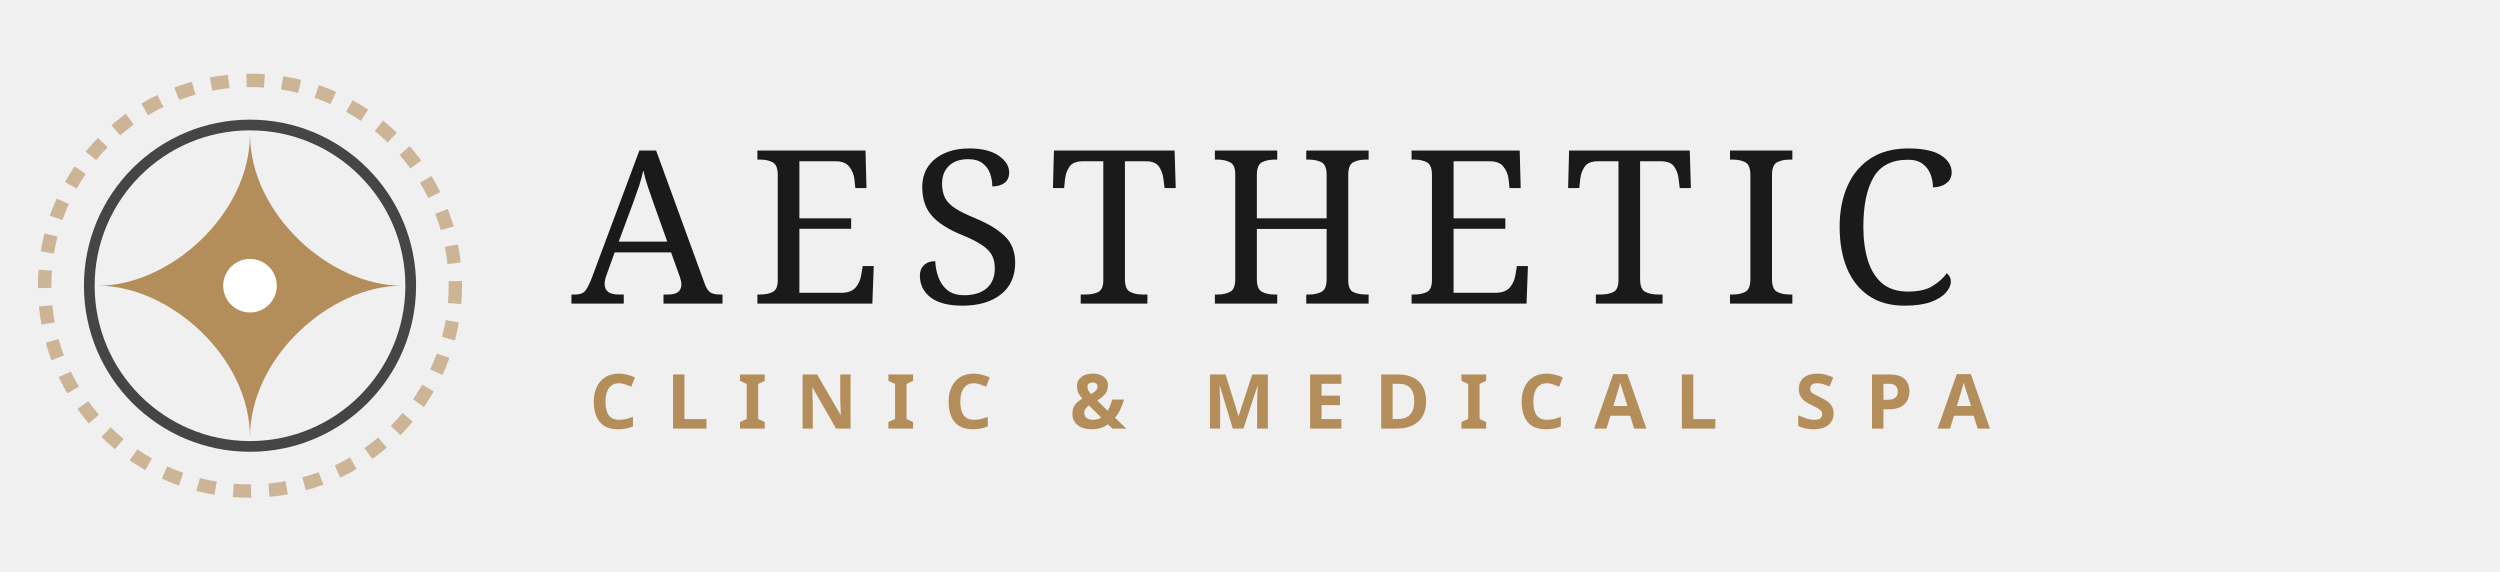
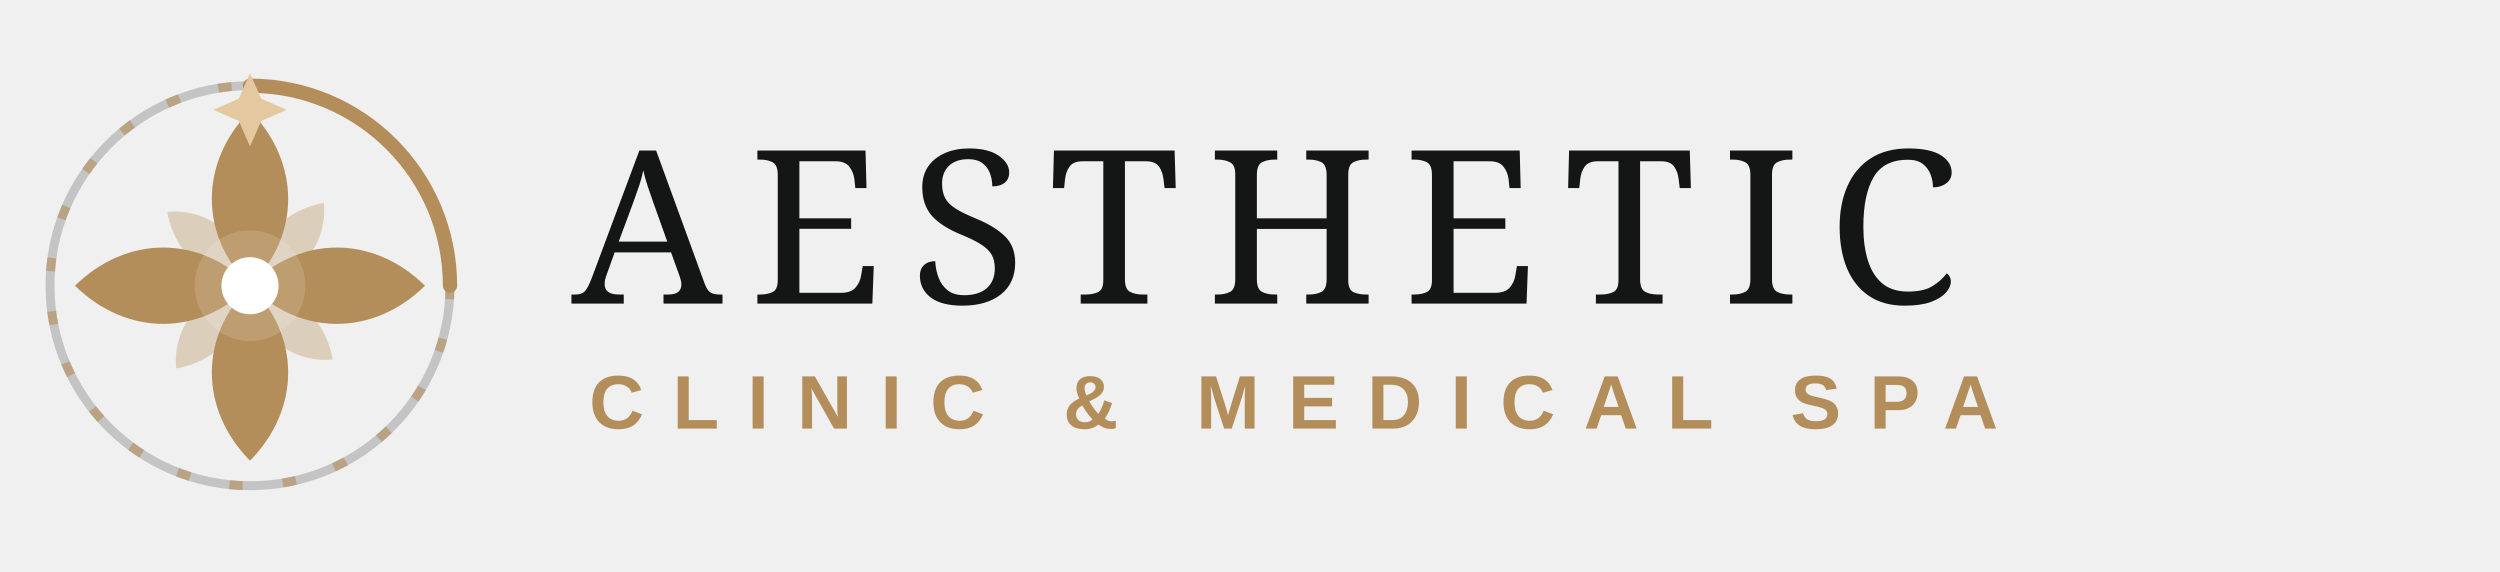
<svg xmlns="http://www.w3.org/2000/svg" viewBox="0 0 280 64" fill="none">
-   <g transform="translate(4, 8)">
-     <circle cx="24" cy="24" r="23" stroke="#B48E5A" stroke-width="1.5" stroke-dasharray="2 2" opacity="0.6" />
-     <circle cx="24" cy="24" r="18" stroke="#1A1A1A" stroke-width="1.2" opacity="0.8" />
-     <path d="M24 7 C24 16 33 24 41 24 C33 24 24 32 24 41 C24 32 15 24 7 24 C15 24 24 16 24 7 Z" fill="#B48E5A" />
-     <circle cx="24" cy="24" r="3" fill="#FFFFFF" />
+   <style>
+   .ae-lg-ring{fill:none;stroke:#141615;stroke-width:1;opacity:.2}
+   .ae-lg-dash{fill:none;stroke:#B48E5A;stroke-width:1;stroke-dasharray:1.5 4.5;opacity:.6;transform-origin:24px 24px;animation:aeSpin 26s linear infinite}
+   .ae-lg-arc{fill:none;stroke:#B48E5A;stroke-width:1.6;stroke-linecap:round;transform-origin:24px 24px;animation:aeSpin 9s ease-in-out infinite}
+   .ae-lg-petal{fill:#B48E5A;transform-origin:24px 24px;animation:aeBreathe 6s ease-in-out infinite}
+   .ae-lg-petals g:nth-child(2) .ae-lg-petal{animation-delay:-1.5s}
+   .ae-lg-petals g:nth-child(3) .ae-lg-petal{animation-delay:-3s}
+   .ae-lg-petals g:nth-child(4) .ae-lg-petal{animation-delay:-4.5s}
+   .ae-lg-leaf{fill:#B48E5A;opacity:.35;transform-origin:24px 24px;animation:aeBreathe 6s ease-in-out infinite reverse}
+   .ae-lg-halo{fill:#FFFFFF;opacity:.14;transform-origin:24px 24px;animation:aePulse 4.5s ease-in-out infinite}
+   .ae-lg-core{fill:#FFFFFF}
+   .ae-lg-orbit{transform-origin:24px 24px;animation:aeSpin 14s linear infinite}
+   .ae-lg-spark{fill:#E4C89F;animation:aeTwinkle 3.2s ease-in-out infinite}
+   @keyframes aeSpin{to{transform:rotate(360deg)}}
+   @keyframes aeBreathe{0%,100%{transform:scale(1)}50%{transform:scale(1.07)}}
+   @keyframes aePulse{0%,100%{transform:scale(1);opacity:.14}50%{transform:scale(1.45);opacity:.05}}
+   @keyframes aeTwinkle{0%,100%{opacity:1}50%{opacity:.35}}
+   @media (prefers-reduced-motion:reduce){*{animation:none!important}}
+ </style>
+   <g class="ae-lg-mark" transform="translate(4 8)">
+     <circle class="ae-lg-ring" cx="24" cy="24" r="22.4" />
+     <circle class="ae-lg-dash" cx="24" cy="24" r="22.4" />
+     <path class="ae-lg-arc" d="M24 1.6A22.4 22.4 0 0 1 46.4 24" />
+     <g class="ae-lg-leaves">
+       <g transform="rotate(45 24 24)">
+         <path class="ae-lg-leaf" d="M24 24C20.8 20.6 20.6 15.4 23.3 11.6 26.9 14.6 27.6 19.9 24 24Z" />
+       </g>
+       <g transform="rotate(135 24 24)">
+         <path class="ae-lg-leaf" d="M24 24C20.8 20.6 20.6 15.4 23.3 11.6 26.9 14.6 27.6 19.9 24 24Z" />
+       </g>
+       <g transform="rotate(225 24 24)">
+         <path class="ae-lg-leaf" d="M24 24C20.8 20.6 20.6 15.4 23.3 11.6 26.9 14.6 27.6 19.9 24 24Z" />
+       </g>
+       <g transform="rotate(315 24 24)">
+         <path class="ae-lg-leaf" d="M24 24C20.8 20.6 20.6 15.4 23.3 11.6 26.9 14.6 27.6 19.9 24 24Z" />
+       </g>
+     </g>
+     <g class="ae-lg-petals">
+       <g transform="rotate(0 24 24)">
+         <path class="ae-lg-petal" d="M24 24C18.3 18.4 18.3 10.2 24 4.4 29.7 10.2 29.7 18.4 24 24Z" />
+       </g>
+       <g transform="rotate(90 24 24)">
+         <path class="ae-lg-petal" d="M24 24C18.3 18.4 18.3 10.2 24 4.4 29.7 10.2 29.7 18.4 24 24Z" />
+       </g>
+       <g transform="rotate(180 24 24)">
+         <path class="ae-lg-petal" d="M24 24C18.3 18.4 18.3 10.2 24 4.4 29.7 10.2 29.7 18.4 24 24Z" />
+       </g>
+       <g transform="rotate(270 24 24)">
+         <path class="ae-lg-petal" d="M24 24C18.3 18.4 18.3 10.2 24 4.4 29.7 10.2 29.7 18.4 24 24Z" />
+       </g>
+     </g>
+     <circle class="ae-lg-halo" cx="24" cy="24" r="6.2" />
+     <circle class="ae-lg-core" cx="24" cy="24" r="3.2" />
+     <g class="ae-lg-orbit">
+       <path class="ae-lg-spark" d="M24 0.2 25.25 3.05 28.1 4.3 25.25 5.55 24 8.4 22.75 5.55 19.9 4.3 22.75 3.05Z" />
+     </g>
  </g>
-   <text x="64" y="34" font-family="'Fraunces', serif" font-size="24" font-weight="500" letter-spacing="3" fill="#1A1A1A">AESTHETIC</text>
-   <text x="66" y="48" font-family="'Figtree', sans-serif" font-size="8.5" font-weight="600" letter-spacing="3.2" fill="#B48E5A">CLINIC &amp; MEDICAL SPA</text>
+   <text x="64" y="34" font-family="Fraunces, Georgia, serif" font-size="24" font-weight="500" letter-spacing="3" fill="#141615">AESTHETIC</text>
+   <text x="66" y="48" font-family="Figtree, Arial, sans-serif" font-size="8.5" font-weight="600" letter-spacing="3.2" fill="#B48E5A">CLINIC &amp; MEDICAL SPA</text>
</svg>
